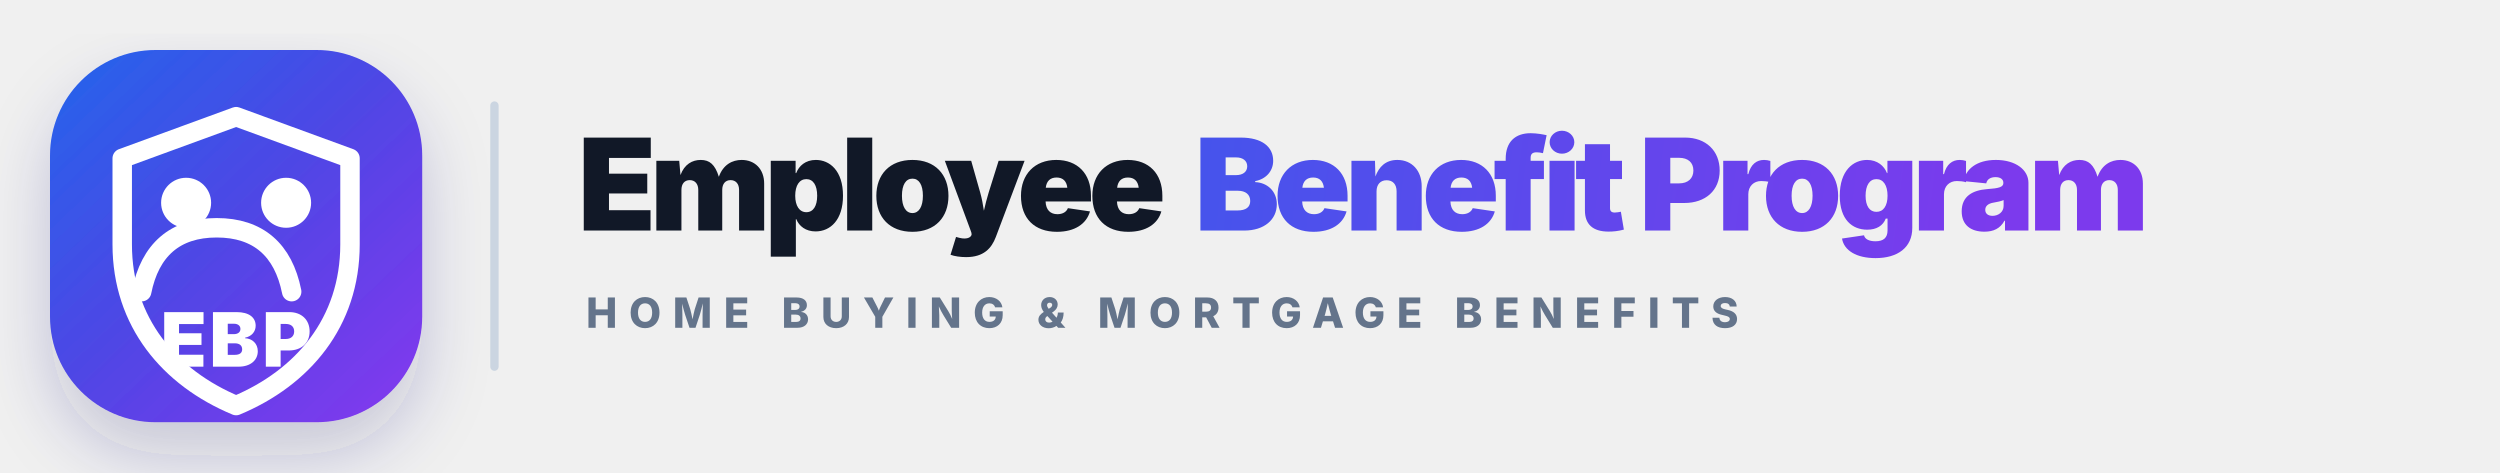
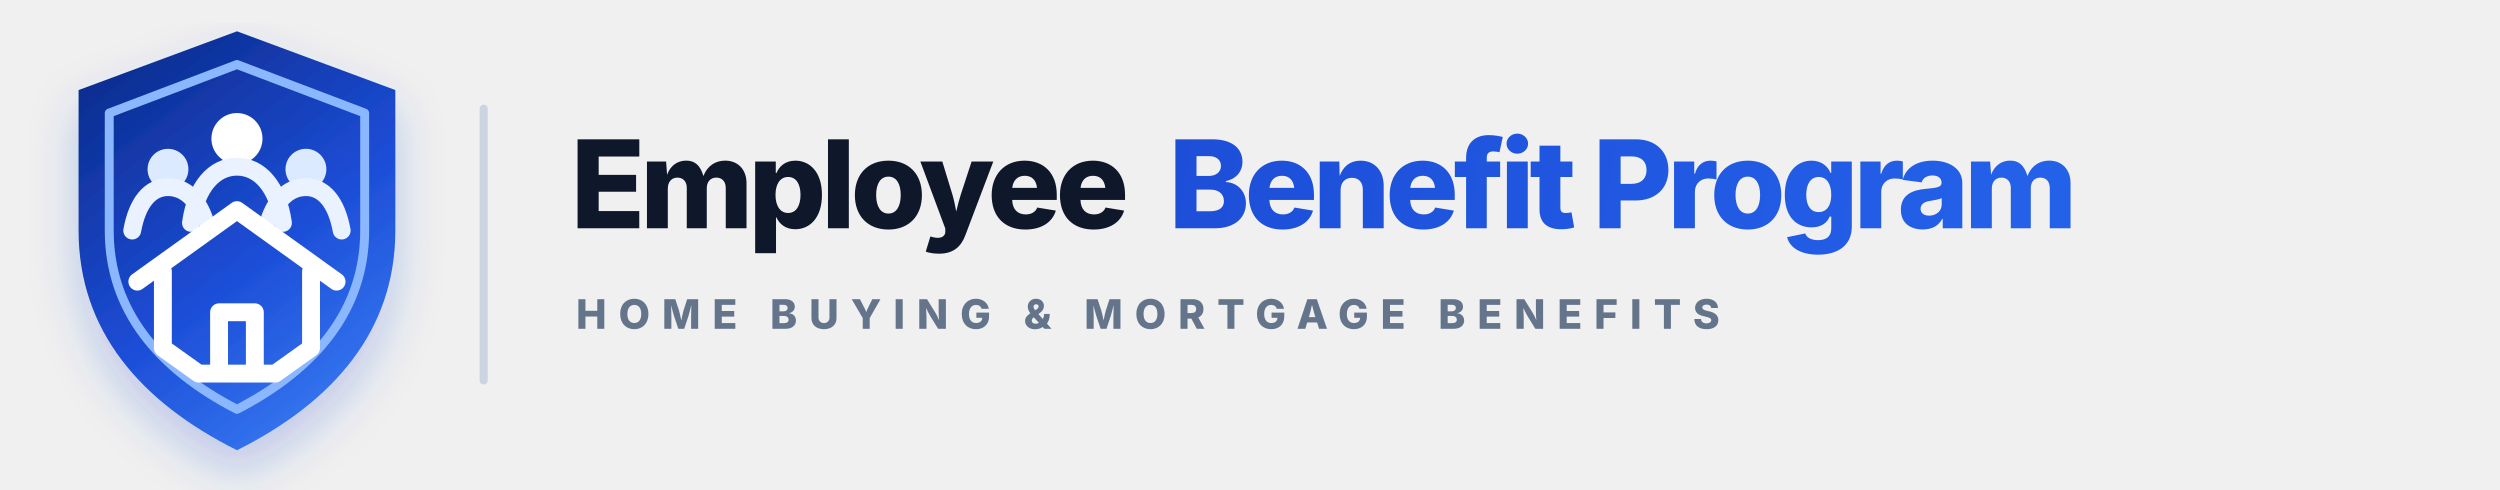
- <svg xmlns="http://www.w3.org/2000/svg" width="900" height="170" viewBox="0 0 900 170" role="img" aria-label="Employee Benefit Program logo">
+ <svg xmlns="http://www.w3.org/2000/svg" width="920" height="180" viewBox="0 0 920 180" role="img" aria-label="Employee Benefit Program logo">
  <defs>
-     <linearGradient id="ebpMark" x1="22" y1="20" x2="138" y2="142" gradientUnits="userSpaceOnUse">
-       <stop offset="0" stop-color="#2563EB" />
-       <stop offset="0.52" stop-color="#4F46E5" />
-       <stop offset="1" stop-color="#7C3AED" />
+     <linearGradient id="shieldGradient" x1="24" y1="16" x2="138" y2="166" gradientUnits="userSpaceOnUse">
+       <stop offset="0" stop-color="#0B2A8A" />
+       <stop offset="0.55" stop-color="#1D4ED8" />
+       <stop offset="1" stop-color="#3B82F6" />
    </linearGradient>
-     <linearGradient id="ebpWord" x1="255" y1="46" x2="720" y2="104" gradientUnits="userSpaceOnUse">
-       <stop offset="0" stop-color="#2563EB" />
-       <stop offset="1" stop-color="#7C3AED" />
+     <linearGradient id="wordGradient" x1="430" y1="50" x2="790" y2="108" gradientUnits="userSpaceOnUse">
+       <stop offset="0" stop-color="#1D4ED8" />
+       <stop offset="1" stop-color="#2563EB" />
    </linearGradient>
-     <filter id="ebpShadow" x="-30%" y="-30%" width="160%" height="160%">
-       <feDropShadow dx="0" dy="12" stdDeviation="12" flood-color="#312E81" flood-opacity="0.2" />
+     <filter id="shieldGlow" x="-35%" y="-30%" width="170%" height="175%">
+       <feDropShadow dx="0" dy="9" stdDeviation="9" flood-color="#1D4ED8" flood-opacity="0.25" />
    </filter>
  </defs>
-   <rect width="900" height="170" rx="28" fill="none" />
-   <g filter="url(#ebpShadow)">
-     <rect x="18" y="18" width="134" height="134" rx="38" fill="url(#ebpMark)" />
-     <path d="M85 42 126 57v31c0 28-17 48-41 58-24-10-41-30-41-58V57l41-15Z" fill="none" stroke="#FFFFFF" stroke-width="7" stroke-linejoin="round" />
-     <circle cx="67" cy="73" r="9" fill="#FFFFFF" />
-     <circle cx="103" cy="73" r="9" fill="#FFFFFF" />
-     <path d="M51 105c3-15 12-23 27-23s24 8 27 23" fill="none" stroke="#FFFFFF" stroke-width="7" stroke-linecap="round" />
-     <text x="85" y="132" text-anchor="middle" font-family="Inter, Arial, sans-serif" font-size="27" font-weight="900" fill="#FFFFFF" letter-spacing="1">EBP</text>
+   <g transform="translate(12 4) scale(.94)" filter="url(#shieldGlow)">
+     <path d="M80 8 142 31v55c0 39-24 67-62 86-38-19-62-47-62-86V31L80 8Z" fill="url(#shieldGradient)" />
+     <path d="M80 21 130 40v46c0 31-19 54-50 70-31-16-50-39-50-70V40L80 21Z" fill="none" stroke="#8BB7FF" stroke-width="3.5" stroke-linejoin="round" />
+     <circle cx="80" cy="50" r="10" fill="#FFFFFF" />
+     <circle cx="53" cy="62" r="8" fill="#DCEAFF" />
+     <circle cx="107" cy="62" r="8" fill="#DCEAFF" />
+     <path d="M62 83c2-14 9-22 18-22s16 8 18 22M39 86c2-11 7-17 14-17 6 0 11 4 14 12M93 81c3-8 8-12 14-12 7 0 12 6 14 17" fill="none" stroke="#EAF2FF" stroke-width="7" stroke-linecap="round" />
+     <path d="M41 106 80 78l39 28M51 102v30l14 10h30l14-10v-30M73 142v-24h14v24" fill="none" stroke="#FFFFFF" stroke-width="7" stroke-linecap="round" stroke-linejoin="round" />
  </g>
-   <path d="M178 38v94" stroke="#CBD5E1" stroke-width="3" stroke-linecap="round" />
-   <text x="208" y="83" font-family="Inter, Arial, sans-serif" font-size="46" font-weight="900" letter-spacing="-2.2" fill="#111827">Employee</text>
-   <text x="430" y="83" font-family="Inter, Arial, sans-serif" font-size="46" font-weight="900" letter-spacing="-2.2" fill="url(#ebpWord)">Benefit Program</text>
-   <text x="211" y="118" font-family="Inter, Arial, sans-serif" font-size="15" font-weight="800" letter-spacing="4.2" fill="#64748B">HOME BUYING &amp; MORTGAGE BENEFITS</text>
+   <path d="M178 40v100" stroke="#CBD5E1" stroke-width="3" stroke-linecap="round" />
+   <text x="210" y="84" font-family="Manrope, Inter, Arial, sans-serif" font-size="45" font-weight="800" letter-spacing="-1.9" fill="#0F172A">Employee</text>
+   <text x="430" y="84" font-family="Manrope, Inter, Arial, sans-serif" font-size="45" font-weight="800" letter-spacing="-1.9" fill="url(#wordGradient)">Benefit Program</text>
+   <text x="212" y="121" font-family="Manrope, Inter, Arial, sans-serif" font-size="15" font-weight="800" letter-spacing="4.4" fill="#64748B">HOME BUYING &amp; MORTGAGE BENEFITS</text>
</svg>
